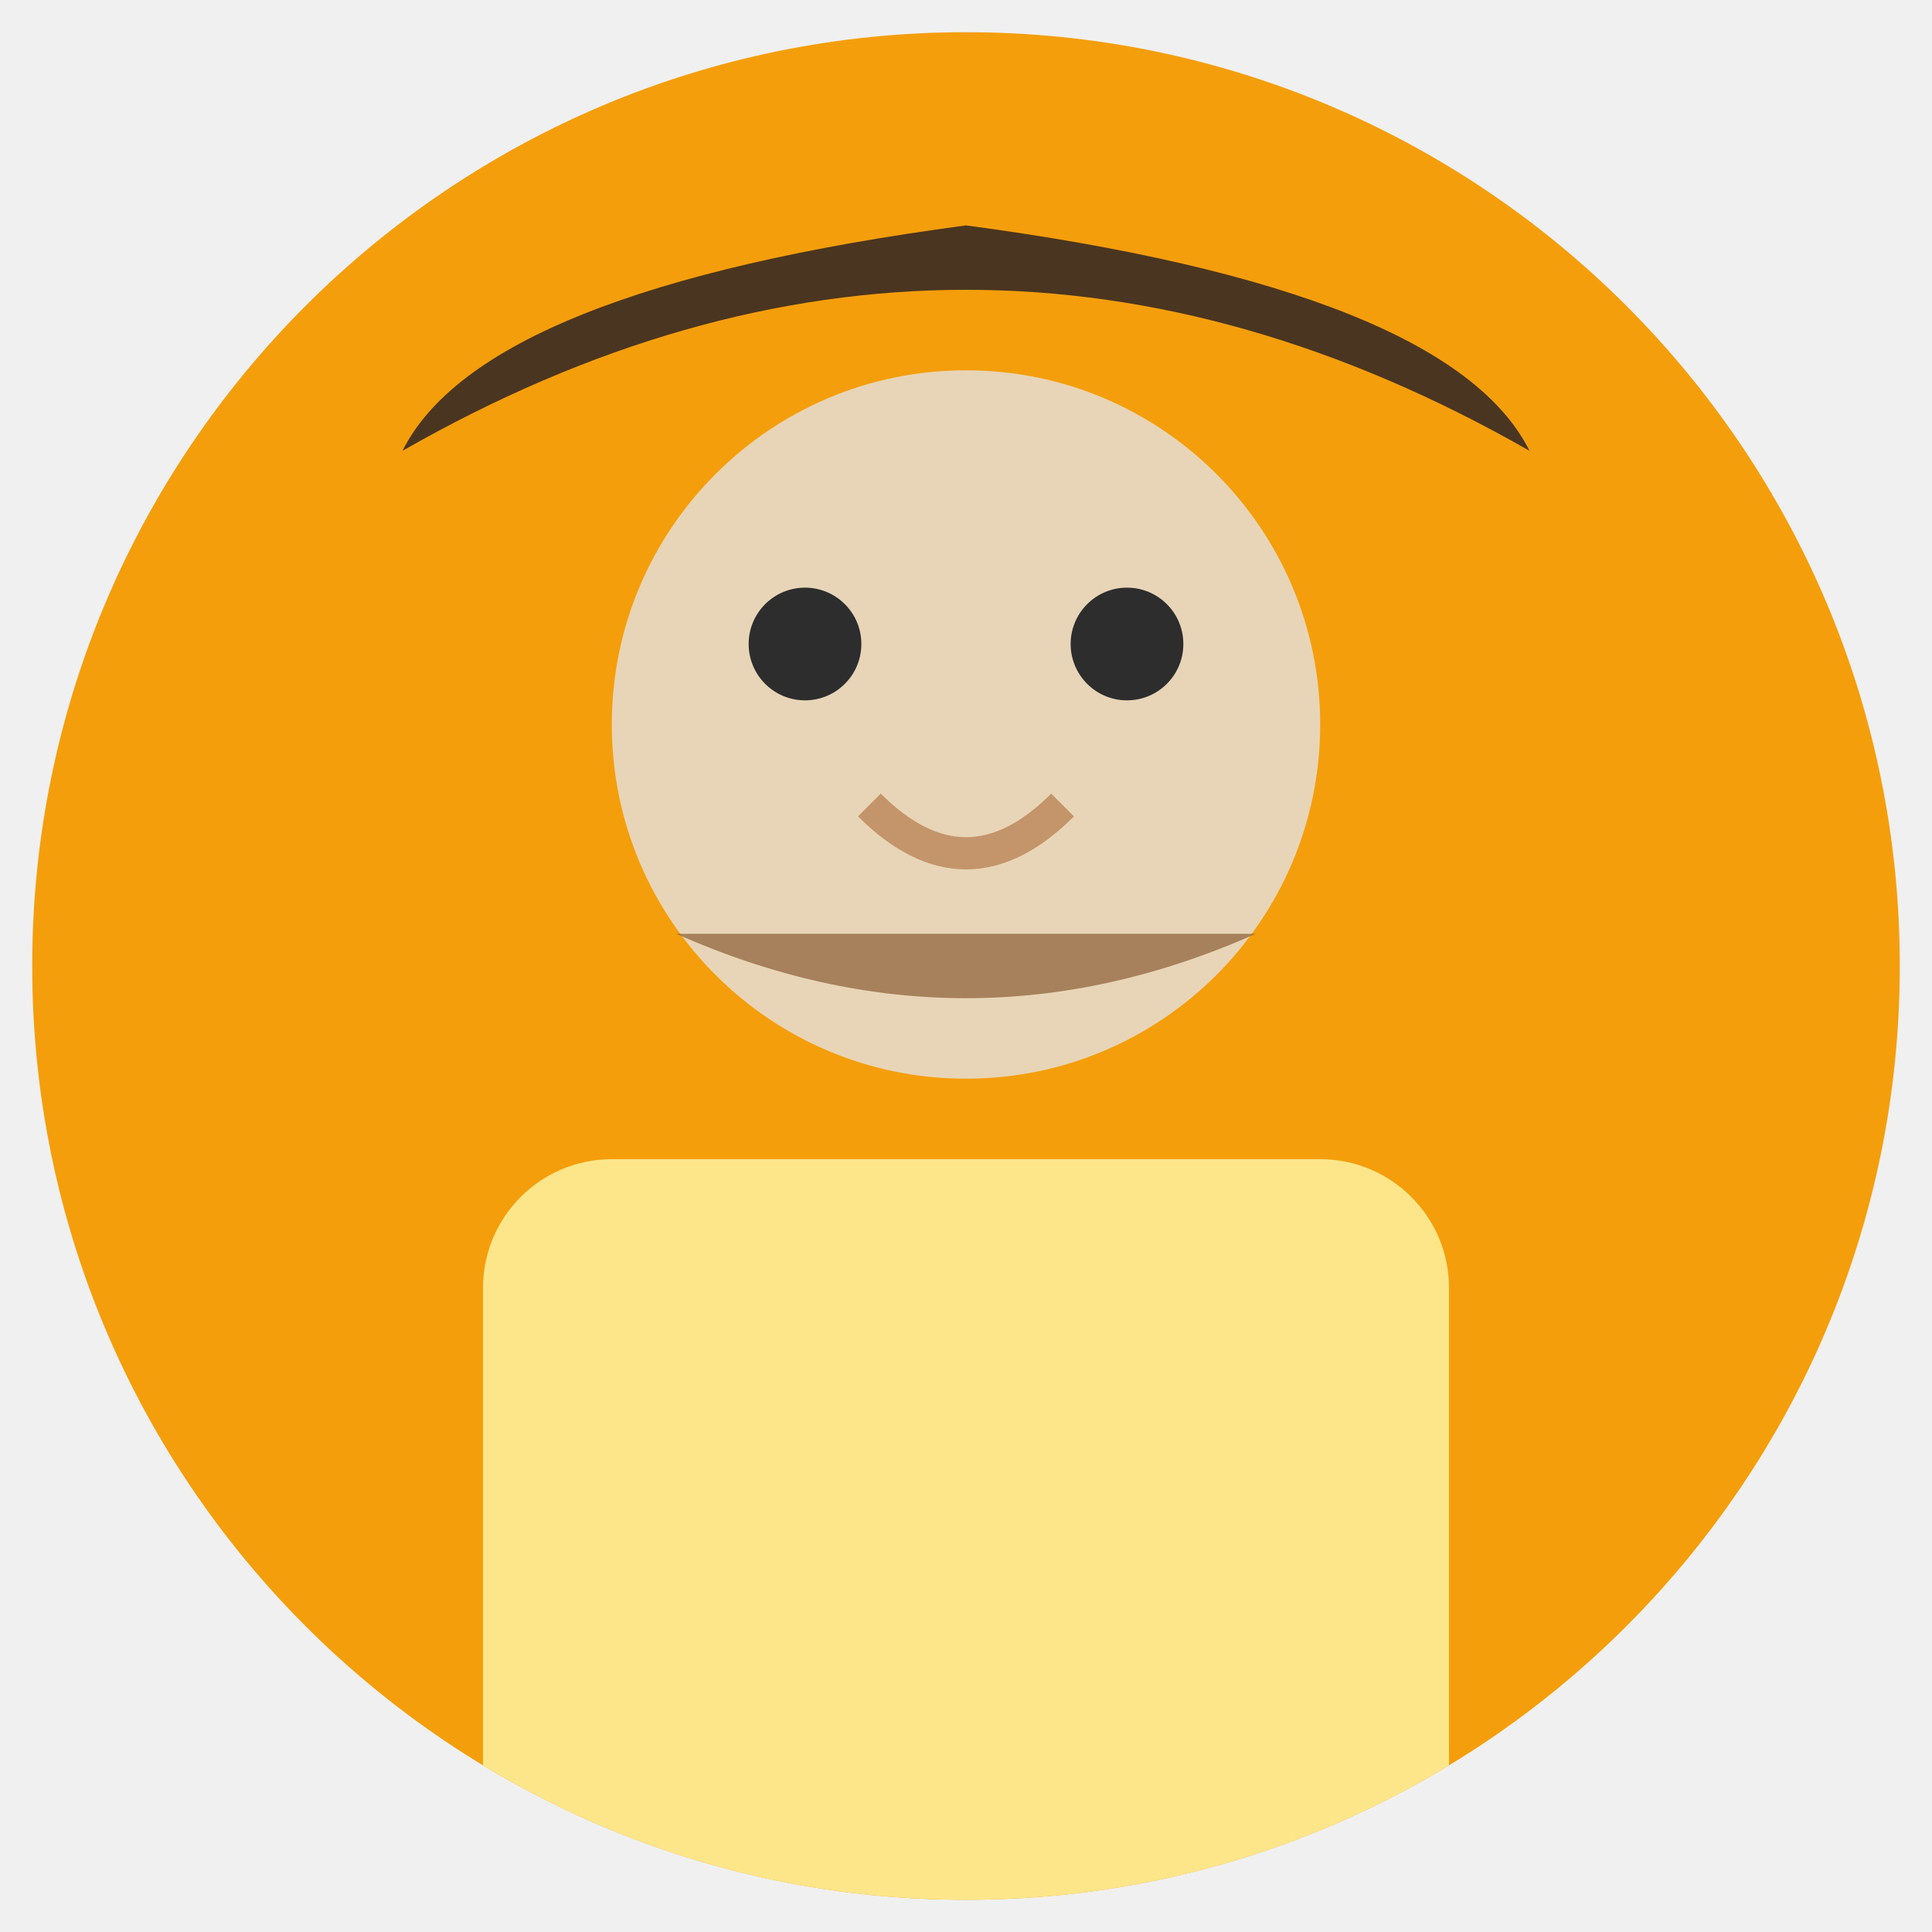
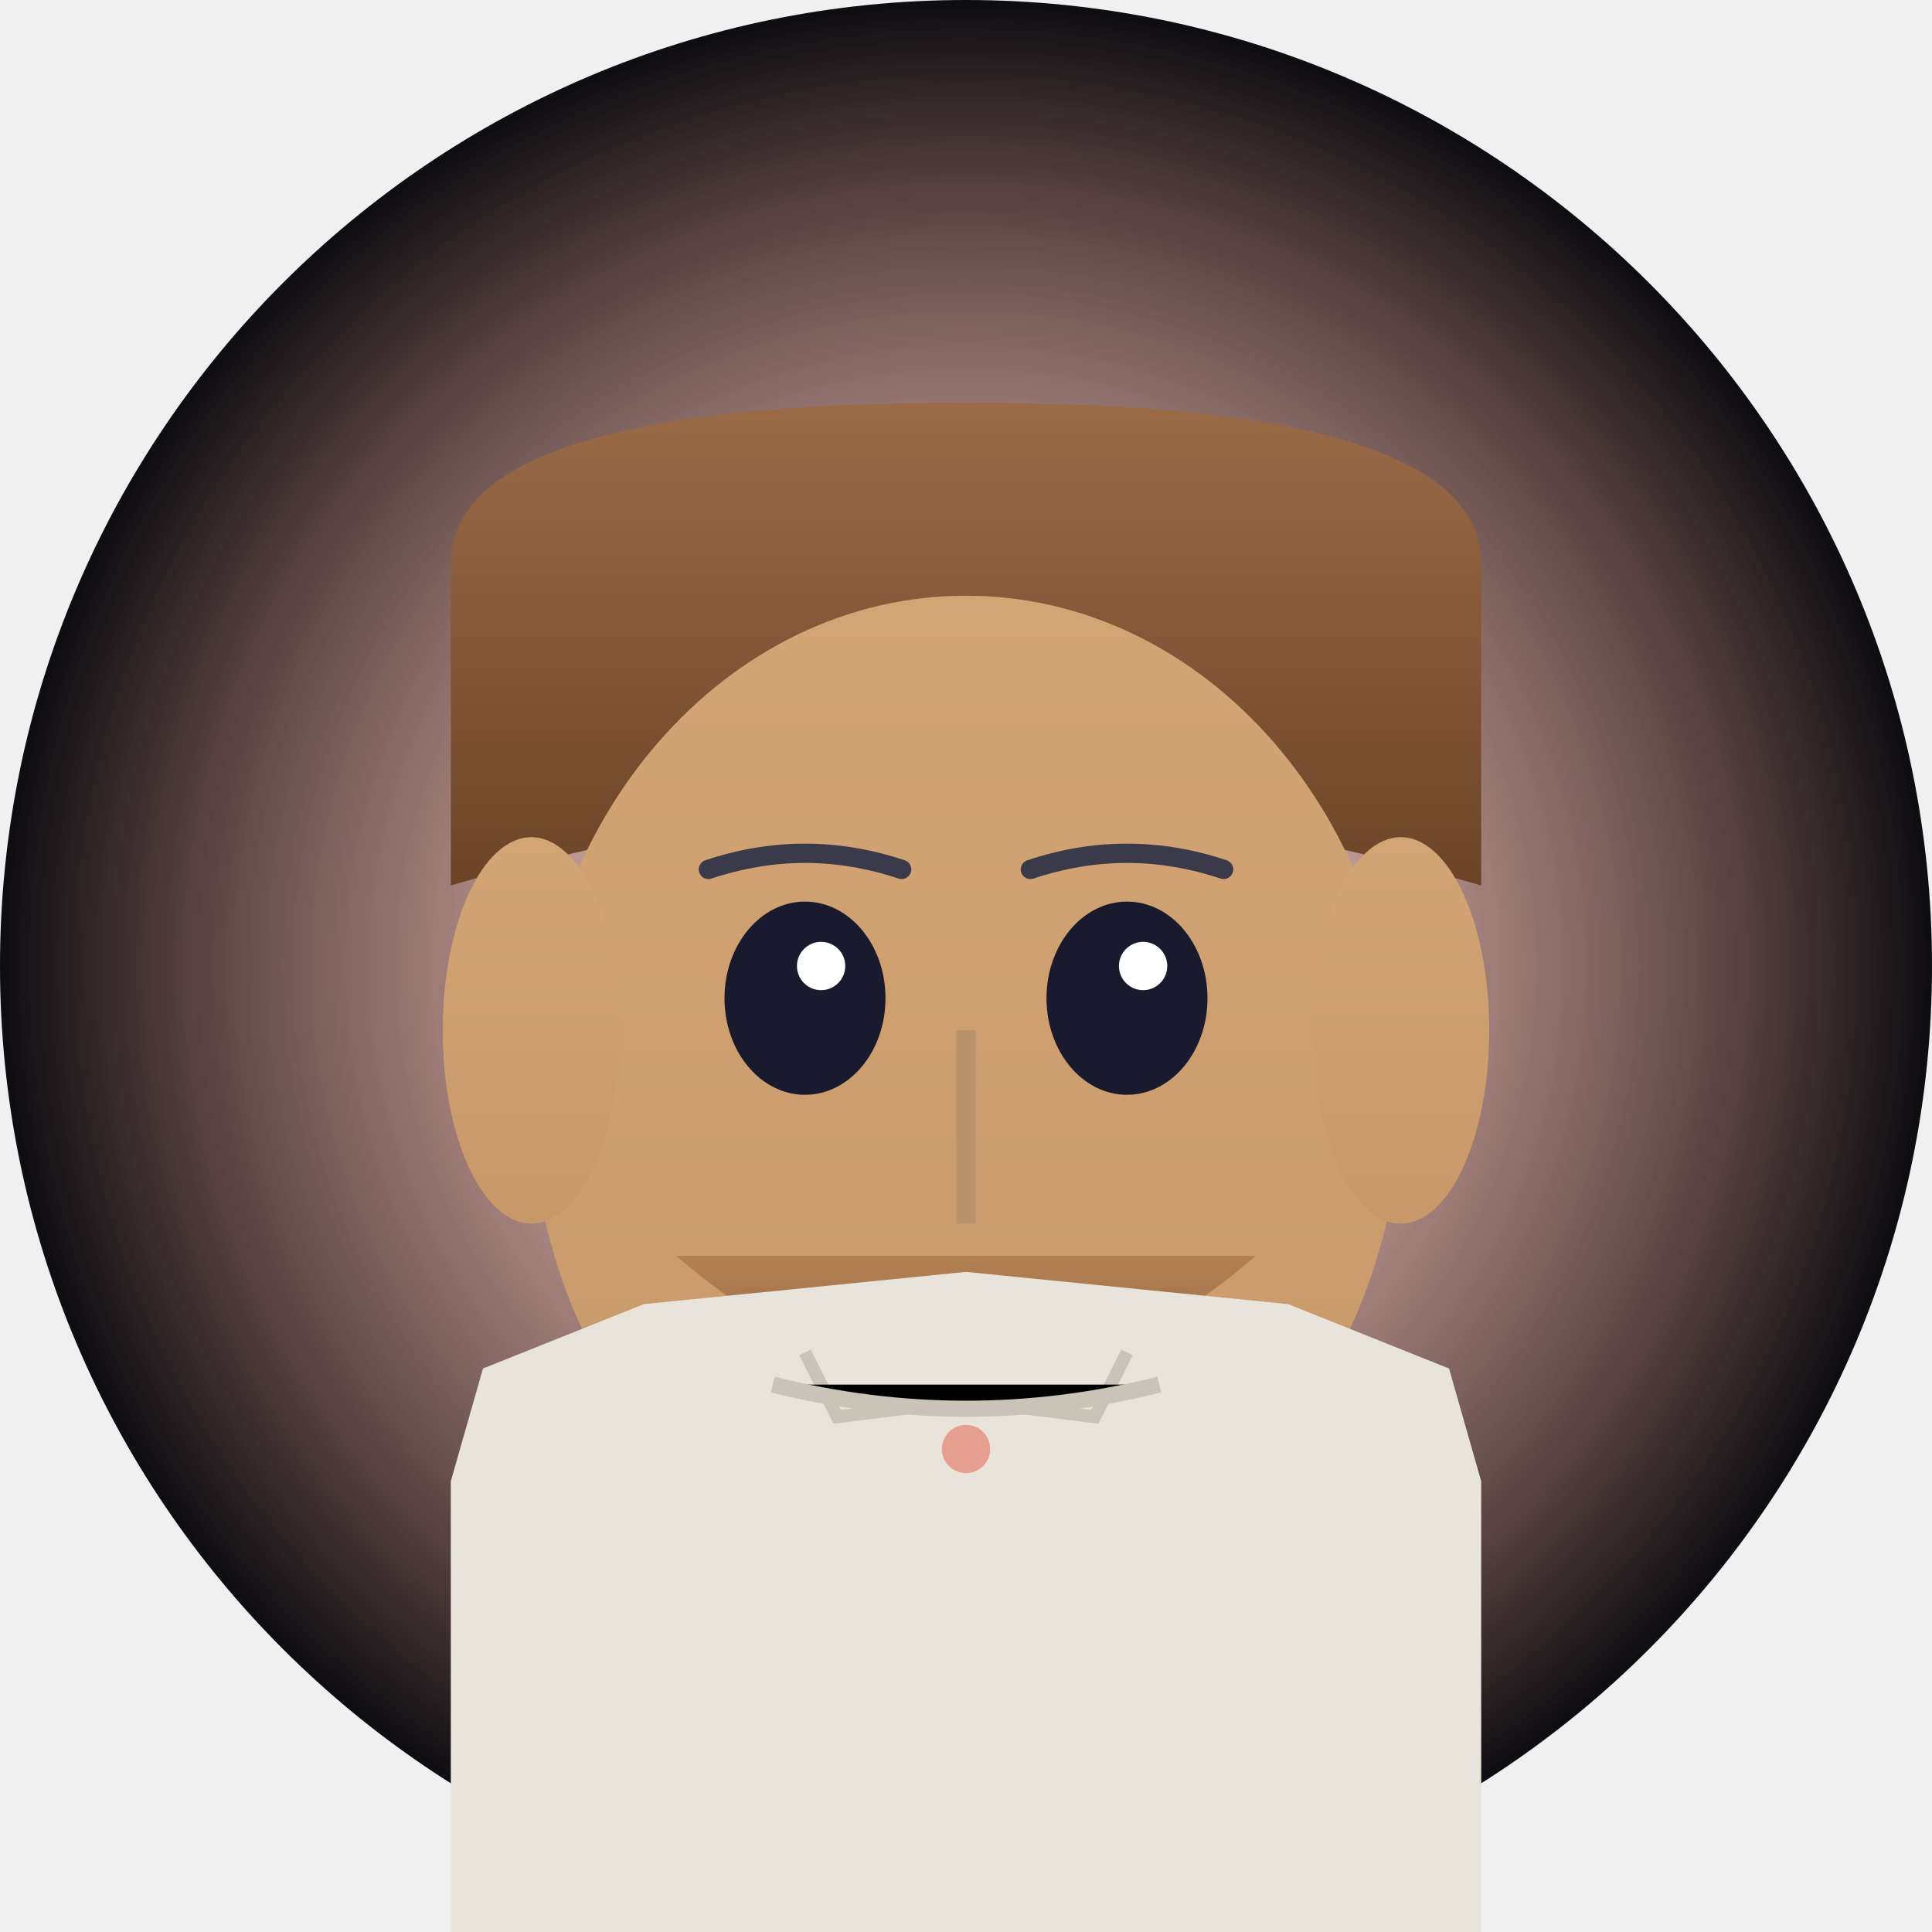
<svg xmlns="http://www.w3.org/2000/svg" viewBox="0 0 120 120">
  <defs>
-     <clipPath id="cv">
-       <circle cx="60" cy="60" r="58" />
-     </clipPath>
+     <linearGradient id="skinV" x1="0%" y1="0%" x2="0%" y2="100%">
+       <stop offset="0%" style="stop-color:#D4A574;stop-opacity:1" />
+       <stop offset="100%" style="stop-color:#C89868;stop-opacity:1" />
+     </linearGradient>
+     <radialGradient id="bgV" cx="50%" cy="50%" r="50%">
+       <stop offset="0%" style="stop-color:#E5725C;stop-opacity:0.2" />
+       <stop offset="100%" style="stop-color:#0A0A0E;stop-opacity:1" />
+     </radialGradient>
+     <linearGradient id="hairV" x1="0%" y1="0%" x2="0%" y2="100%">
+       <stop offset="0%" style="stop-color:#9B6B47;stop-opacity:1" />
+       <stop offset="100%" style="stop-color:#6B4427;stop-opacity:1" />
+     </linearGradient>
+     <linearGradient id="beardV" x1="0%" y1="0%" x2="0%" y2="100%">
+       <stop offset="0%" style="stop-color:#A87548;stop-opacity:1" />
+       <stop offset="100%" style="stop-color:#7B5535;stop-opacity:1" />
+     </linearGradient>
  </defs>
-   <circle cx="60" cy="60" r="58" fill="#F59E0B" />
-   <g clip-path="url(#cv)">
-     <circle cx="60" cy="45" r="22" fill="#E8D5B7" />
-     <rect x="30" y="72" width="60" height="50" rx="8" fill="#FDE68A" />
-     <circle cx="50" cy="40" r="3.5" fill="#2D2D2D" />
-     <circle cx="70" cy="40" r="3.5" fill="#2D2D2D" />
-     <path d="M54 50 Q60 56 66 50" stroke="#C4956A" stroke-width="2" fill="none" />
-     <path d="M42 58 Q60 66 78 58" fill="#8B5E34" opacity="0.7" />
-     <path d="M25 28 Q60 8 95 28 Q90 18 60 14 Q30 18 25 28Z" fill="#4A3520" />
-   </g>
+   <circle cx="60" cy="60" r="60" fill="url(#bgV)" />
+   <path d="M 28 35 Q 28 25 60 25 Q 92 25 92 35 L 92 55 Q 75 50 60 50 Q 45 50 28 55 Z" fill="url(#hairV)" />
+   <ellipse cx="60" cy="68" rx="27" ry="31" fill="url(#skinV)" />
+   <ellipse cx="33" cy="64" rx="5.5" ry="12" fill="url(#skinV)" />
+   <ellipse cx="87" cy="64" rx="5.5" ry="12" fill="url(#skinV)" />
+   <path d="M 42 78 Q 50 85 60 86 Q 70 85 78 78" fill="url(#beardV)" opacity="0.7" />
+   <path d="M 45 80 Q 60 83 75 80" fill="url(#beardV)" opacity="0.4" />
+   <ellipse cx="50" cy="62" rx="5" ry="6" fill="#1a1a2e" />
+   <ellipse cx="70" cy="62" rx="5" ry="6" fill="#1a1a2e" />
+   <circle cx="51" cy="60" r="1.5" fill="#ffffff" />
+   <circle cx="71" cy="60" r="1.5" fill="#ffffff" />
+   <path d="M 44 54 Q 50 52 56 54" stroke="#3A3A4A" stroke-width="1.2" fill="none" stroke-linecap="round" />
+   <path d="M 64 54 Q 70 52 76 54" stroke="#3A3A4A" stroke-width="1.2" fill="none" stroke-linecap="round" />
+   <path d="M 60 64 L 60 76" stroke="#B8926A" stroke-width="1.2" fill="none" />
+   <path d="M 50 82 Q 60 86 70 82" stroke="#A67C5C" stroke-width="1.3" fill="none" stroke-linecap="round" />
+   <path d="M 28 92 L 30 85 L 40 81 L 60 79 L 80 81 L 90 85 L 92 92 L 92 120 L 28 120 Z" fill="#E8E4DC" />
+   <path d="M 50 84 L 52 88 L 60 87 L 68 88 L 70 84" fill="#E8E4DC" stroke="#C9C3B8" stroke-width="0.8" />
+   <path d="M 48 86 Q 60 89 72 86" stroke="#C9C3B8" stroke-width="1" />
+   <circle cx="60" cy="90" r="1.5" fill="#E5725C" opacity="0.6" />
</svg>
